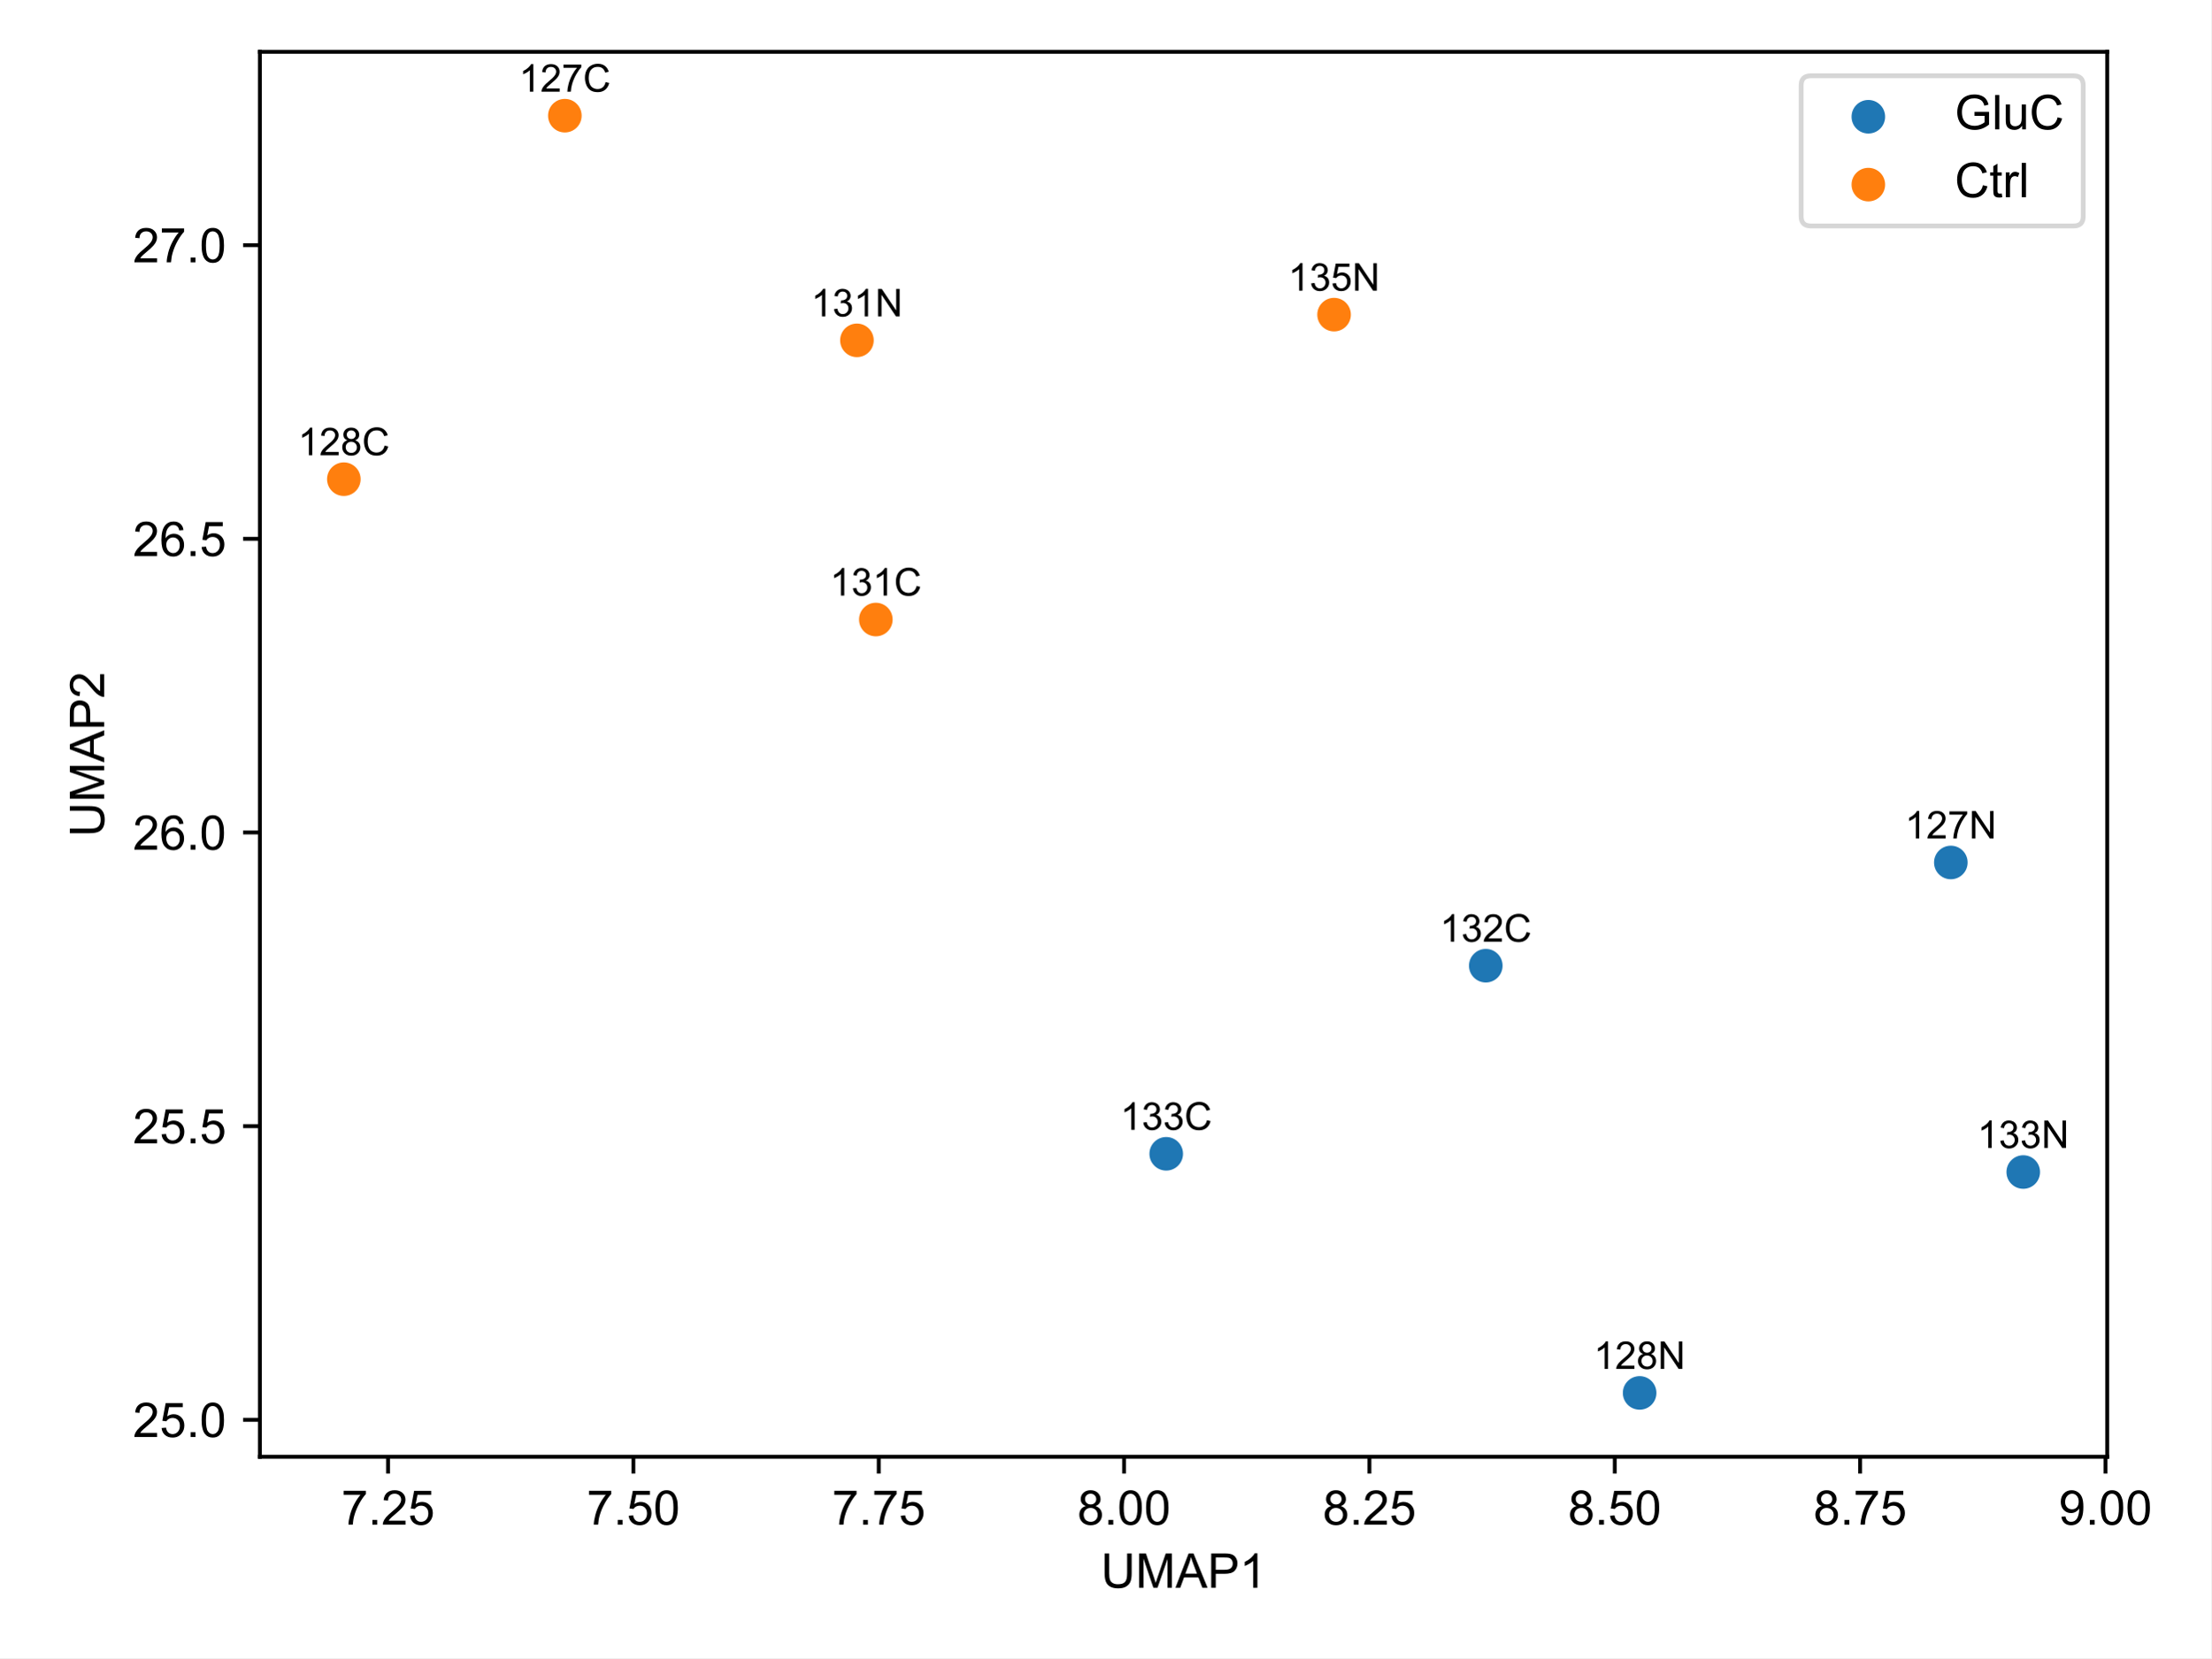
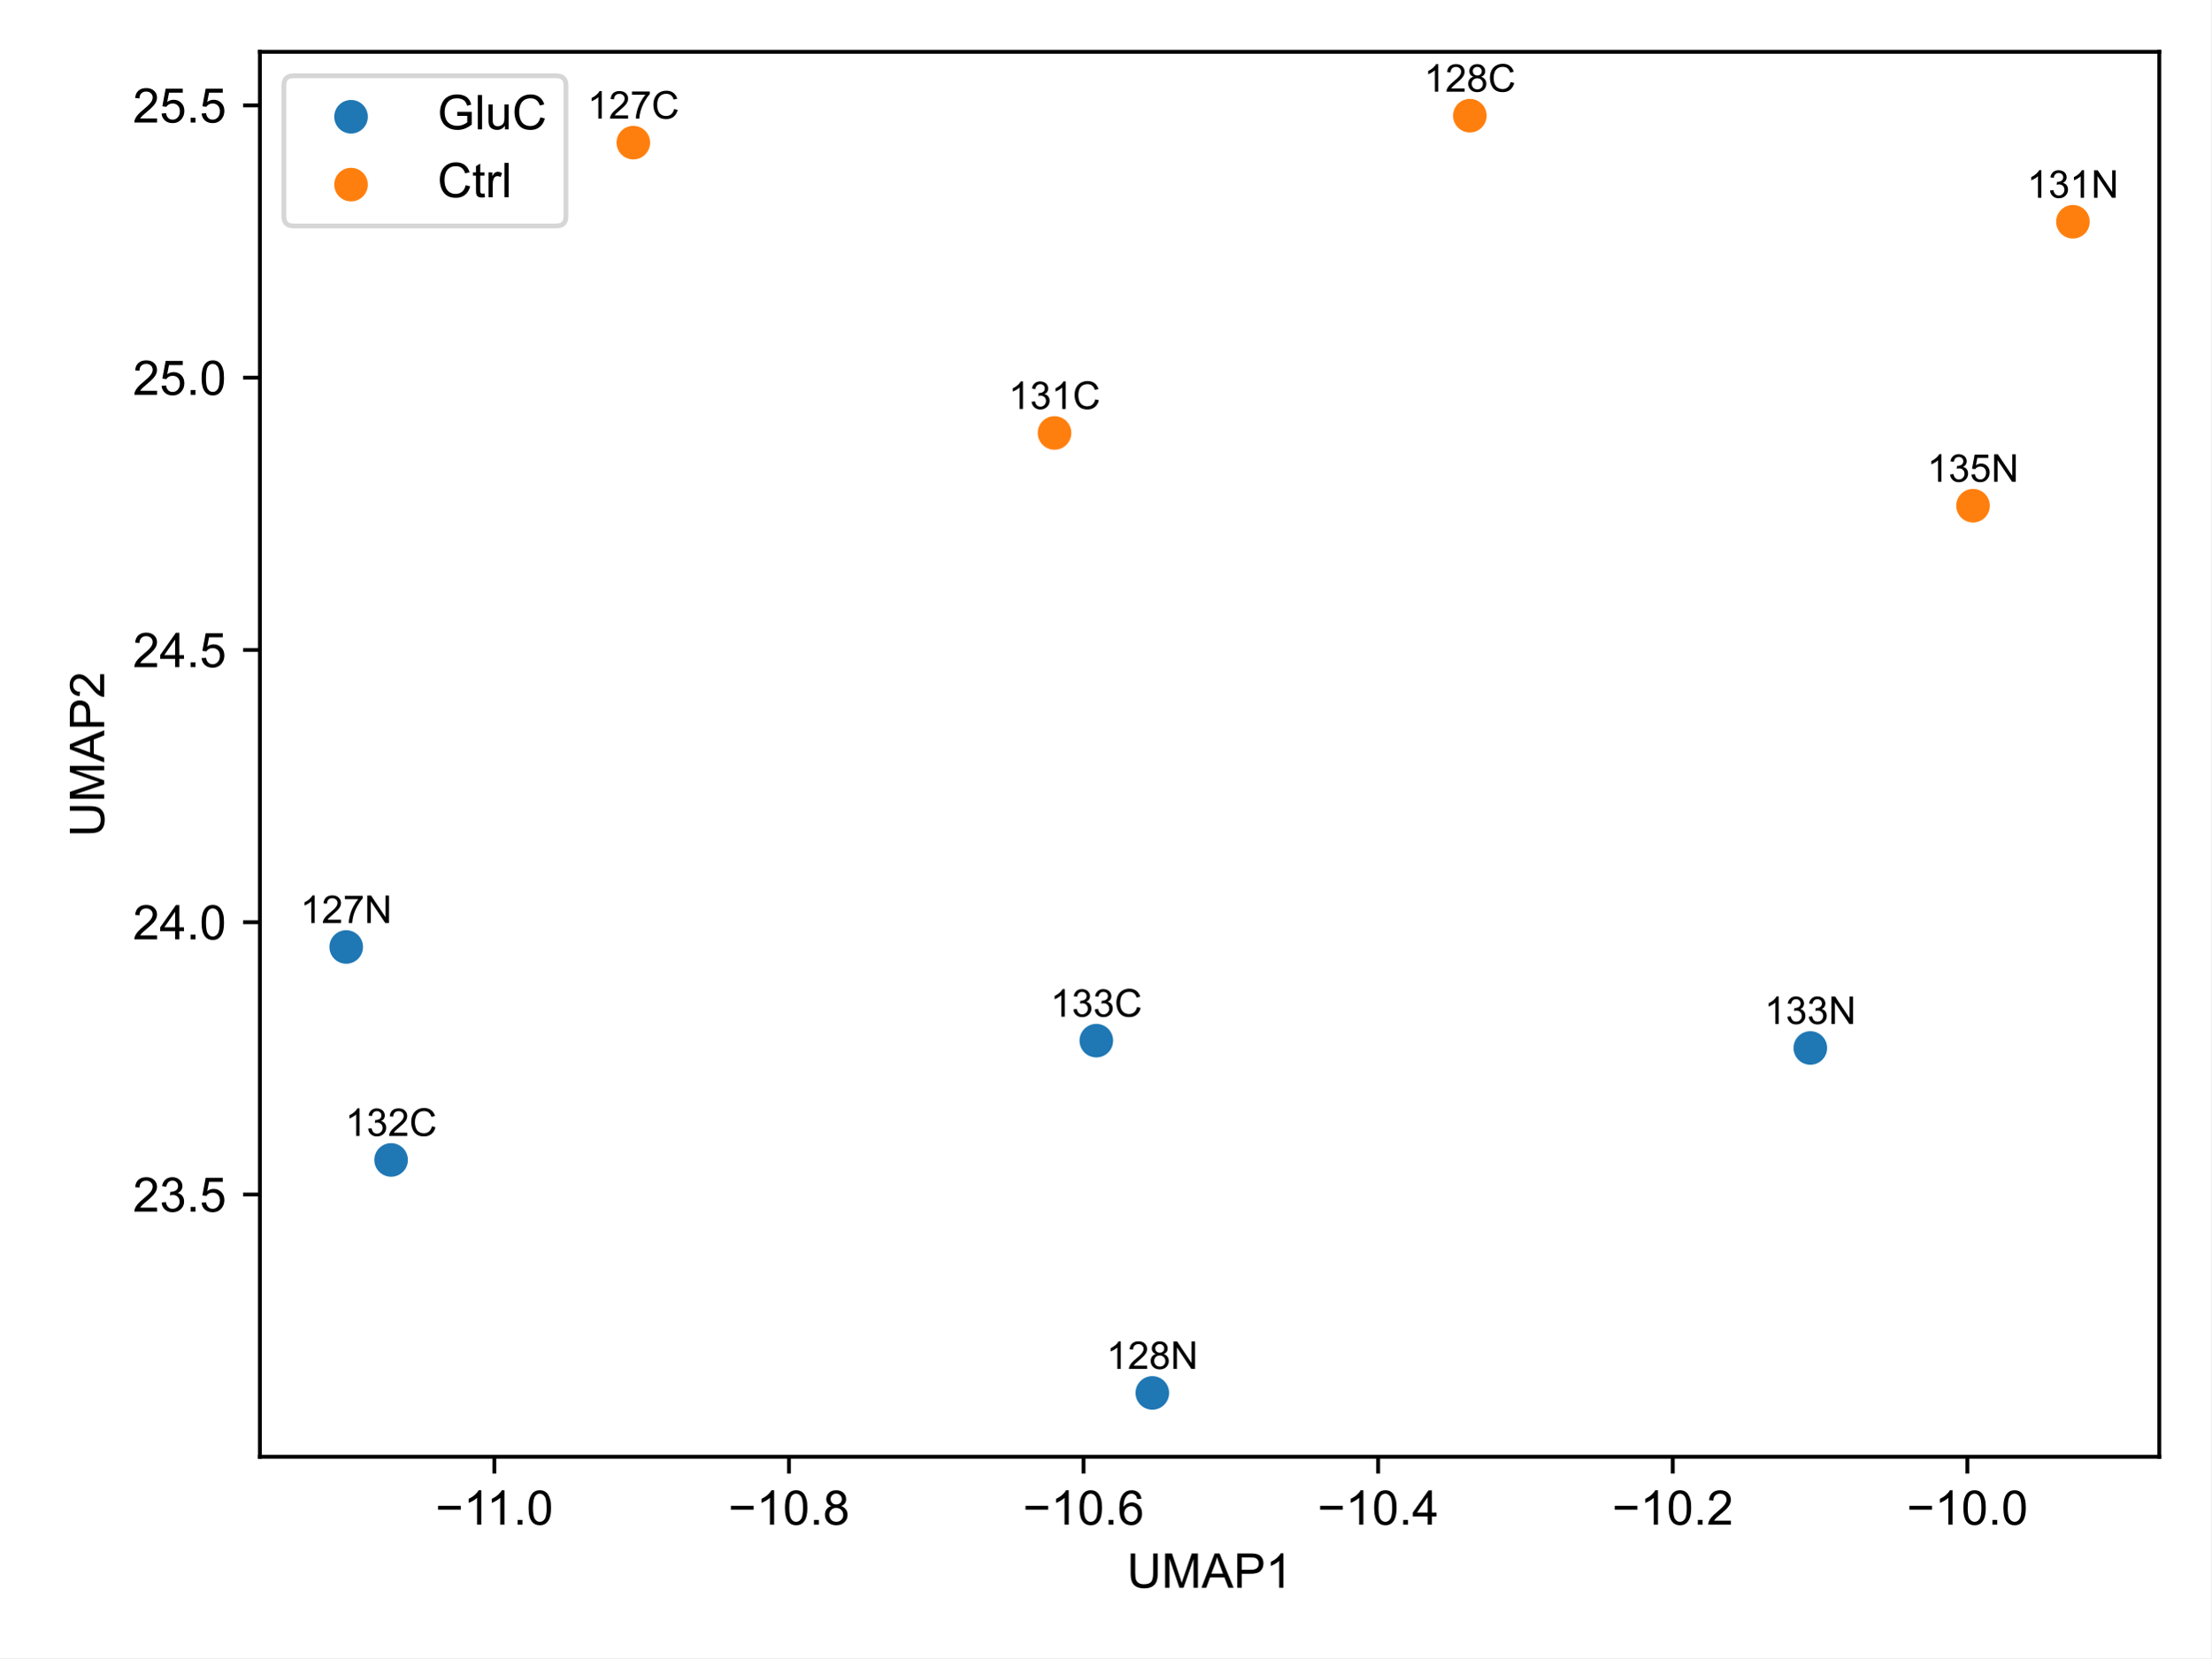
<svg xmlns="http://www.w3.org/2000/svg" xmlns:xlink="http://www.w3.org/1999/xlink" width="460.8pt" height="345.6pt" viewBox="0 0 460.8 345.6" version="1.1">
  <defs>
    <style type="text/css">*{stroke-linejoin: round; stroke-linecap: butt}</style>
  </defs>
  <g id="figure_1">
    <g id="patch_1">
      <path d="M 0 345.6  L 460.8 345.6  L 460.8 0  L 0 0  z " style="fill: #ffffff" />
    </g>
    <g id="axes_1">
      <g id="patch_2">
-         <path d="M 54.155 303.64  L 439.151 303.64  L 439.151 10.8  L 54.155 10.8  z " style="fill: #ffffff" />
+         <path d="M 54.155 303.64  L 450 303.64  L 450 10.8  L 54.155 10.8  z " style="fill: #ffffff" />
      </g>
      <g id="PathCollection_1">
        <defs>
-           <path id="m73517e81a5" d="M 0 3  C 0.796 3 1.559 2.684 2.121 2.121  C 2.684 1.559 3 0.796 3 0  C 3 -0.796 2.684 -1.559 2.121 -2.121  C 1.559 -2.684 0.796 -3 0 -3  C -0.796 -3 -1.559 -2.684 -2.121 -2.121  C -2.684 -1.559 -3 -0.796 -3 0  C -3 0.796 -2.684 1.559 -2.121 2.121  C -1.559 2.684 -0.796 3 0 3  z " style="stroke: #1f77b4" />
+           <path id="mf79dfb637d" d="M 0 3  C 0.796 3 1.559 2.684 2.121 2.121  C 2.684 1.559 3 0.796 3 0  C 3 -0.796 2.684 -1.559 2.121 -2.121  C 1.559 -2.684 0.796 -3 0 -3  C -0.796 -3 -1.559 -2.684 -2.121 -2.121  C -2.684 -1.559 -3 -0.796 -3 0  C -3 0.796 -2.684 1.559 -2.121 2.121  C -1.559 2.684 -0.796 3 0 3  z " style="stroke: #1f77b4" />
        </defs>
-         <g clip-path="url(#p8068c61e95)">
-           <use xlink:href="#m73517e81a5" x="406.561" y="179.767" style="fill: #1f77b4; stroke: #1f77b4" />
-           <use xlink:href="#m73517e81a5" x="341.706" y="290.329" style="fill: #1f77b4; stroke: #1f77b4" />
-           <use xlink:href="#m73517e81a5" x="309.644" y="201.282" style="fill: #1f77b4; stroke: #1f77b4" />
-           <use xlink:href="#m73517e81a5" x="421.651" y="244.288" style="fill: #1f77b4; stroke: #1f77b4" />
-           <use xlink:href="#m73517e81a5" x="243.043" y="240.488" style="fill: #1f77b4; stroke: #1f77b4" />
+         <g clip-path="url(#p9e3b967846)">
+           <use xlink:href="#mf79dfb637d" x="72.148" y="197.378" style="fill: #1f77b4; stroke: #1f77b4" />
+           <use xlink:href="#mf79dfb637d" x="240.147" y="290.329" style="fill: #1f77b4; stroke: #1f77b4" />
+           <use xlink:href="#mf79dfb637d" x="81.505" y="241.769" style="fill: #1f77b4; stroke: #1f77b4" />
+           <use xlink:href="#mf79dfb637d" x="377.279" y="218.431" style="fill: #1f77b4; stroke: #1f77b4" />
+           <use xlink:href="#mf79dfb637d" x="228.476" y="216.904" style="fill: #1f77b4; stroke: #1f77b4" />
        </g>
      </g>
      <g id="PathCollection_2">
        <defs>
-           <path id="m98ef164cb3" d="M 0 3  C 0.796 3 1.559 2.684 2.121 2.121  C 2.684 1.559 3 0.796 3 0  C 3 -0.796 2.684 -1.559 2.121 -2.121  C 1.559 -2.684 0.796 -3 0 -3  C -0.796 -3 -1.559 -2.684 -2.121 -2.121  C -2.684 -1.559 -3 -0.796 -3 0  C -3 0.796 -2.684 1.559 -2.121 2.121  C -1.559 2.684 -0.796 3 0 3  z " style="stroke: #ff7f0e" />
+           <path id="mf38968e029" d="M 0 3  C 0.796 3 1.559 2.684 2.121 2.121  C 2.684 1.559 3 0.796 3 0  C 3 -0.796 2.684 -1.559 2.121 -2.121  C 1.559 -2.684 0.796 -3 0 -3  C -0.796 -3 -1.559 -2.684 -2.121 -2.121  C -2.684 -1.559 -3 -0.796 -3 0  C -3 0.796 -2.684 1.559 -2.121 2.121  C -1.559 2.684 -0.796 3 0 3  z " style="stroke: #ff7f0e" />
        </defs>
-         <g clip-path="url(#p8068c61e95)">
-           <use xlink:href="#m98ef164cb3" x="117.713" y="24.111" style="fill: #ff7f0e; stroke: #ff7f0e" />
-           <use xlink:href="#m98ef164cb3" x="71.655" y="99.872" style="fill: #ff7f0e; stroke: #ff7f0e" />
-           <use xlink:href="#m98ef164cb3" x="178.585" y="70.937" style="fill: #ff7f0e; stroke: #ff7f0e" />
-           <use xlink:href="#m98ef164cb3" x="182.526" y="129.129" style="fill: #ff7f0e; stroke: #ff7f0e" />
-           <use xlink:href="#m98ef164cb3" x="278.024" y="65.578" style="fill: #ff7f0e; stroke: #ff7f0e" />
+         <g clip-path="url(#p9e3b967846)">
+           <use xlink:href="#mf38968e029" x="131.982" y="29.728" style="fill: #ff7f0e; stroke: #ff7f0e" />
+           <use xlink:href="#mf38968e029" x="306.324" y="24.111" style="fill: #ff7f0e; stroke: #ff7f0e" />
+           <use xlink:href="#mf38968e029" x="432.007" y="46.219" style="fill: #ff7f0e; stroke: #ff7f0e" />
+           <use xlink:href="#mf38968e029" x="219.764" y="90.24" style="fill: #ff7f0e; stroke: #ff7f0e" />
+           <use xlink:href="#mf38968e029" x="411.185" y="105.407" style="fill: #ff7f0e; stroke: #ff7f0e" />
        </g>
      </g>
      <g id="matplotlib.axis_1">
        <g id="xtick_1">
          <g id="line2d_1">
            <defs>
-               <path id="m525e393f34" d="M 0 0  L 0 3.5  " style="stroke: #000000; stroke-width: 0.8" />
+               <path id="m312ab9660f" d="M 0 0  L 0 3.5  " style="stroke: #000000; stroke-width: 0.8" />
            </defs>
            <g>
-               <use xlink:href="#m525e393f34" x="80.864" y="303.64" style="stroke: #000000; stroke-width: 0.8" />
+               <use xlink:href="#m312ab9660f" x="103.018" y="303.64" style="stroke: #000000; stroke-width: 0.8" />
            </g>
          </g>
          <g id="text_1">
-             <g transform="translate(71.13328 317.7978) scale(0.1 -0.1)">
-               <defs>
-                 <path id="ArialMT-37" d="M 303 3981  L 303 4522  L 3269 4522  L 3269 4084  Q 2831 3619 2401 2847  Q 1972 2075 1738 1259  Q 1569 684 1522 0  L 944 0  Q 953 541 1156 1306  Q 1359 2072 1739 2783  Q 2119 3494 2547 3981  L 303 3981  z " transform="scale(0.015625)" />
+             <g transform="translate(90.73605 317.7978) scale(0.1 -0.1)">
+               <defs>
+                 <path id="ArialMT-2212" d="M 3381 1997  L 356 1997  L 356 2522  L 3381 2522  L 3381 1997  z " transform="scale(0.015625)" />
+                 <path id="ArialMT-31" d="M 2384 0  L 1822 0  L 1822 3584  Q 1619 3391 1289 3197  Q 959 3003 697 2906  L 697 3450  Q 1169 3672 1522 3987  Q 1875 4303 2022 4600  L 2384 4600  L 2384 0  z " transform="scale(0.015625)" />
                <path id="ArialMT-2e" d="M 581 0  L 581 641  L 1222 641  L 1222 0  L 581 0  z " transform="scale(0.015625)" />
-                 <path id="ArialMT-32" d="M 3222 541  L 3222 0  L 194 0  Q 188 203 259 391  Q 375 700 629 1000  Q 884 1300 1366 1694  Q 2113 2306 2375 2664  Q 2638 3022 2638 3341  Q 2638 3675 2398 3904  Q 2159 4134 1775 4134  Q 1369 4134 1125 3890  Q 881 3647 878 3216  L 300 3275  Q 359 3922 746 4261  Q 1134 4600 1788 4600  Q 2447 4600 2831 4234  Q 3216 3869 3216 3328  Q 3216 3053 3103 2787  Q 2991 2522 2730 2228  Q 2469 1934 1863 1422  Q 1356 997 1212 845  Q 1069 694 975 541  L 3222 541  z " transform="scale(0.015625)" />
-                 <path id="ArialMT-35" d="M 266 1200  L 856 1250  Q 922 819 1161 601  Q 1400 384 1738 384  Q 2144 384 2425 690  Q 2706 997 2706 1503  Q 2706 1984 2436 2262  Q 2166 2541 1728 2541  Q 1456 2541 1237 2417  Q 1019 2294 894 2097  L 366 2166  L 809 4519  L 3088 4519  L 3088 3981  L 1259 3981  L 1013 2750  Q 1425 3038 1878 3038  Q 2478 3038 2890 2622  Q 3303 2206 3303 1553  Q 3303 931 2941 478  Q 2500 -78 1738 -78  Q 1113 -78 717 272  Q 322 622 266 1200  z " transform="scale(0.015625)" />
-               </defs>
-               <use xlink:href="#ArialMT-37" />
-               <use xlink:href="#ArialMT-2e" x="55.615" />
-               <use xlink:href="#ArialMT-32" x="83.398" />
-               <use xlink:href="#ArialMT-35" x="139.014" />
+                 <path id="ArialMT-30" d="M 266 2259  Q 266 3072 433 3567  Q 600 4063 929 4331  Q 1259 4600 1759 4600  Q 2128 4600 2406 4451  Q 2684 4303 2865 4023  Q 3047 3744 3150 3342  Q 3253 2941 3253 2259  Q 3253 1453 3087 958  Q 2922 463 2592 192  Q 2263 -78 1759 -78  Q 1097 -78 719 397  Q 266 969 266 2259  z M 844 2259  Q 844 1131 1108 757  Q 1372 384 1759 384  Q 2147 384 2411 759  Q 2675 1134 2675 2259  Q 2675 3391 2411 3762  Q 2147 4134 1753 4134  Q 1366 4134 1134 3806  Q 844 3388 844 2259  z " transform="scale(0.015625)" />
+               </defs>
+               <use xlink:href="#ArialMT-2212" />
+               <use xlink:href="#ArialMT-31" x="58.398" />
+               <use xlink:href="#ArialMT-31" x="106.639" />
+               <use xlink:href="#ArialMT-2e" x="162.254" />
+               <use xlink:href="#ArialMT-30" x="190.037" />
            </g>
          </g>
        </g>
        <g id="xtick_2">
          <g id="line2d_2">
            <g>
-               <use xlink:href="#m525e393f34" x="131.996" y="303.64" style="stroke: #000000; stroke-width: 0.8" />
+               <use xlink:href="#m312ab9660f" x="164.416" y="303.64" style="stroke: #000000; stroke-width: 0.8" />
            </g>
          </g>
          <g id="text_2">
-             <g transform="translate(122.2658 317.7978) scale(0.1 -0.1)">
-               <defs>
-                 <path id="ArialMT-30" d="M 266 2259  Q 266 3072 433 3567  Q 600 4063 929 4331  Q 1259 4600 1759 4600  Q 2128 4600 2406 4451  Q 2684 4303 2865 4023  Q 3047 3744 3150 3342  Q 3253 2941 3253 2259  Q 3253 1453 3087 958  Q 2922 463 2592 192  Q 2263 -78 1759 -78  Q 1097 -78 719 397  Q 266 969 266 2259  z M 844 2259  Q 844 1131 1108 757  Q 1372 384 1759 384  Q 2147 384 2411 759  Q 2675 1134 2675 2259  Q 2675 3391 2411 3762  Q 2147 4134 1753 4134  Q 1366 4134 1134 3806  Q 844 3388 844 2259  z " transform="scale(0.015625)" />
-               </defs>
-               <use xlink:href="#ArialMT-37" />
-               <use xlink:href="#ArialMT-2e" x="55.615" />
-               <use xlink:href="#ArialMT-35" x="83.398" />
-               <use xlink:href="#ArialMT-30" x="139.014" />
+             <g transform="translate(151.7654 317.7978) scale(0.1 -0.1)">
+               <defs>
+                 <path id="ArialMT-38" d="M 1131 2484  Q 781 2613 612 2850  Q 444 3088 444 3419  Q 444 3919 803 4259  Q 1163 4600 1759 4600  Q 2359 4600 2725 4251  Q 3091 3903 3091 3403  Q 3091 3084 2923 2848  Q 2756 2613 2416 2484  Q 2838 2347 3058 2040  Q 3278 1734 3278 1309  Q 3278 722 2862 322  Q 2447 -78 1769 -78  Q 1091 -78 675 323  Q 259 725 259 1325  Q 259 1772 486 2073  Q 713 2375 1131 2484  z M 1019 3438  Q 1019 3113 1228 2906  Q 1438 2700 1772 2700  Q 2097 2700 2305 2904  Q 2513 3109 2513 3406  Q 2513 3716 2298 3927  Q 2084 4138 1766 4138  Q 1444 4138 1231 3931  Q 1019 3725 1019 3438  z M 838 1322  Q 838 1081 952 856  Q 1066 631 1291 507  Q 1516 384 1775 384  Q 2178 384 2440 643  Q 2703 903 2703 1303  Q 2703 1709 2433 1975  Q 2163 2241 1756 2241  Q 1359 2241 1098 1978  Q 838 1716 838 1322  z " transform="scale(0.015625)" />
+               </defs>
+               <use xlink:href="#ArialMT-2212" />
+               <use xlink:href="#ArialMT-31" x="58.398" />
+               <use xlink:href="#ArialMT-30" x="114.014" />
+               <use xlink:href="#ArialMT-2e" x="169.629" />
+               <use xlink:href="#ArialMT-38" x="197.412" />
            </g>
          </g>
        </g>
        <g id="xtick_3">
          <g id="line2d_3">
            <g>
-               <use xlink:href="#m525e393f34" x="183.129" y="303.64" style="stroke: #000000; stroke-width: 0.8" />
+               <use xlink:href="#m312ab9660f" x="225.814" y="303.64" style="stroke: #000000; stroke-width: 0.8" />
            </g>
          </g>
          <g id="text_3">
-             <g transform="translate(173.3983 317.7978) scale(0.1 -0.1)">
-               <use xlink:href="#ArialMT-37" />
-               <use xlink:href="#ArialMT-2e" x="55.615" />
-               <use xlink:href="#ArialMT-37" x="83.398" />
-               <use xlink:href="#ArialMT-35" x="139.014" />
+             <g transform="translate(213.1634 317.7978) scale(0.1 -0.1)">
+               <defs>
+                 <path id="ArialMT-36" d="M 3184 3459  L 2625 3416  Q 2550 3747 2413 3897  Q 2184 4138 1850 4138  Q 1581 4138 1378 3988  Q 1113 3794 959 3422  Q 806 3050 800 2363  Q 1003 2672 1297 2822  Q 1591 2972 1913 2972  Q 2475 2972 2870 2558  Q 3266 2144 3266 1488  Q 3266 1056 3080 686  Q 2894 316 2569 119  Q 2244 -78 1831 -78  Q 1128 -78 684 439  Q 241 956 241 2144  Q 241 3472 731 4075  Q 1159 4600 1884 4600  Q 2425 4600 2770 4297  Q 3116 3994 3184 3459  z M 888 1484  Q 888 1194 1011 928  Q 1134 663 1356 523  Q 1578 384 1822 384  Q 2178 384 2434 671  Q 2691 959 2691 1453  Q 2691 1928 2437 2201  Q 2184 2475 1800 2475  Q 1419 2475 1153 2201  Q 888 1928 888 1484  z " transform="scale(0.015625)" />
+               </defs>
+               <use xlink:href="#ArialMT-2212" />
+               <use xlink:href="#ArialMT-31" x="58.398" />
+               <use xlink:href="#ArialMT-30" x="114.014" />
+               <use xlink:href="#ArialMT-2e" x="169.629" />
+               <use xlink:href="#ArialMT-36" x="197.412" />
            </g>
          </g>
        </g>
        <g id="xtick_4">
          <g id="line2d_4">
            <g>
-               <use xlink:href="#m525e393f34" x="234.261" y="303.64" style="stroke: #000000; stroke-width: 0.8" />
+               <use xlink:href="#m312ab9660f" x="287.212" y="303.64" style="stroke: #000000; stroke-width: 0.8" />
            </g>
          </g>
          <g id="text_4">
-             <g transform="translate(224.5309 317.7978) scale(0.1 -0.1)">
-               <defs>
-                 <path id="ArialMT-38" d="M 1131 2484  Q 781 2613 612 2850  Q 444 3088 444 3419  Q 444 3919 803 4259  Q 1163 4600 1759 4600  Q 2359 4600 2725 4251  Q 3091 3903 3091 3403  Q 3091 3084 2923 2848  Q 2756 2613 2416 2484  Q 2838 2347 3058 2040  Q 3278 1734 3278 1309  Q 3278 722 2862 322  Q 2447 -78 1769 -78  Q 1091 -78 675 323  Q 259 725 259 1325  Q 259 1772 486 2073  Q 713 2375 1131 2484  z M 1019 3438  Q 1019 3113 1228 2906  Q 1438 2700 1772 2700  Q 2097 2700 2305 2904  Q 2513 3109 2513 3406  Q 2513 3716 2298 3927  Q 2084 4138 1766 4138  Q 1444 4138 1231 3931  Q 1019 3725 1019 3438  z M 838 1322  Q 838 1081 952 856  Q 1066 631 1291 507  Q 1516 384 1775 384  Q 2178 384 2440 643  Q 2703 903 2703 1303  Q 2703 1709 2433 1975  Q 2163 2241 1756 2241  Q 1359 2241 1098 1978  Q 838 1716 838 1322  z " transform="scale(0.015625)" />
-               </defs>
-               <use xlink:href="#ArialMT-38" />
-               <use xlink:href="#ArialMT-2e" x="55.615" />
-               <use xlink:href="#ArialMT-30" x="83.398" />
-               <use xlink:href="#ArialMT-30" x="139.014" />
+             <g transform="translate(274.5615 317.7978) scale(0.1 -0.1)">
+               <defs>
+                 <path id="ArialMT-34" d="M 2069 0  L 2069 1097  L 81 1097  L 81 1613  L 2172 4581  L 2631 4581  L 2631 1613  L 3250 1613  L 3250 1097  L 2631 1097  L 2631 0  L 2069 0  z M 2069 1613  L 2069 3678  L 634 1613  L 2069 1613  z " transform="scale(0.015625)" />
+               </defs>
+               <use xlink:href="#ArialMT-2212" />
+               <use xlink:href="#ArialMT-31" x="58.398" />
+               <use xlink:href="#ArialMT-30" x="114.014" />
+               <use xlink:href="#ArialMT-2e" x="169.629" />
+               <use xlink:href="#ArialMT-34" x="197.412" />
            </g>
          </g>
        </g>
        <g id="xtick_5">
          <g id="line2d_5">
            <g>
-               <use xlink:href="#m525e393f34" x="285.394" y="303.64" style="stroke: #000000; stroke-width: 0.8" />
+               <use xlink:href="#m312ab9660f" x="348.61" y="303.64" style="stroke: #000000; stroke-width: 0.8" />
            </g>
          </g>
          <g id="text_5">
-             <g transform="translate(275.6634 317.7978) scale(0.1 -0.1)">
-               <use xlink:href="#ArialMT-38" />
-               <use xlink:href="#ArialMT-2e" x="55.615" />
-               <use xlink:href="#ArialMT-32" x="83.398" />
-               <use xlink:href="#ArialMT-35" x="139.014" />
+             <g transform="translate(335.9596 317.7978) scale(0.1 -0.1)">
+               <defs>
+                 <path id="ArialMT-32" d="M 3222 541  L 3222 0  L 194 0  Q 188 203 259 391  Q 375 700 629 1000  Q 884 1300 1366 1694  Q 2113 2306 2375 2664  Q 2638 3022 2638 3341  Q 2638 3675 2398 3904  Q 2159 4134 1775 4134  Q 1369 4134 1125 3890  Q 881 3647 878 3216  L 300 3275  Q 359 3922 746 4261  Q 1134 4600 1788 4600  Q 2447 4600 2831 4234  Q 3216 3869 3216 3328  Q 3216 3053 3103 2787  Q 2991 2522 2730 2228  Q 2469 1934 1863 1422  Q 1356 997 1212 845  Q 1069 694 975 541  L 3222 541  z " transform="scale(0.015625)" />
+               </defs>
+               <use xlink:href="#ArialMT-2212" />
+               <use xlink:href="#ArialMT-31" x="58.398" />
+               <use xlink:href="#ArialMT-30" x="114.014" />
+               <use xlink:href="#ArialMT-2e" x="169.629" />
+               <use xlink:href="#ArialMT-32" x="197.412" />
            </g>
          </g>
        </g>
        <g id="xtick_6">
          <g id="line2d_6">
            <g>
-               <use xlink:href="#m525e393f34" x="336.526" y="303.64" style="stroke: #000000; stroke-width: 0.8" />
+               <use xlink:href="#m312ab9660f" x="410.008" y="303.64" style="stroke: #000000; stroke-width: 0.8" />
            </g>
          </g>
          <g id="text_6">
-             <g transform="translate(326.7959 317.7978) scale(0.1 -0.1)">
-               <use xlink:href="#ArialMT-38" />
-               <use xlink:href="#ArialMT-2e" x="55.615" />
-               <use xlink:href="#ArialMT-35" x="83.398" />
-               <use xlink:href="#ArialMT-30" x="139.014" />
-             </g>
-           </g>
-         </g>
-         <g id="xtick_7">
-           <g id="line2d_7">
-             <g>
-               <use xlink:href="#m525e393f34" x="387.659" y="303.64" style="stroke: #000000; stroke-width: 0.8" />
-             </g>
-           </g>
-           <g id="text_7">
-             <g transform="translate(377.9285 317.7978) scale(0.1 -0.1)">
-               <use xlink:href="#ArialMT-38" />
-               <use xlink:href="#ArialMT-2e" x="55.615" />
-               <use xlink:href="#ArialMT-37" x="83.398" />
-               <use xlink:href="#ArialMT-35" x="139.014" />
-             </g>
-           </g>
-         </g>
-         <g id="xtick_8">
-           <g id="line2d_8">
-             <g>
-               <use xlink:href="#m525e393f34" x="438.791" y="303.64" style="stroke: #000000; stroke-width: 0.8" />
-             </g>
-           </g>
-           <g id="text_8">
-             <g transform="translate(429.061 317.7978) scale(0.1 -0.1)">
-               <defs>
-                 <path id="ArialMT-39" d="M 350 1059  L 891 1109  Q 959 728 1153 556  Q 1347 384 1650 384  Q 1909 384 2104 503  Q 2300 622 2425 820  Q 2550 1019 2634 1356  Q 2719 1694 2719 2044  Q 2719 2081 2716 2156  Q 2547 1888 2255 1720  Q 1963 1553 1622 1553  Q 1053 1553 659 1965  Q 266 2378 266 3053  Q 266 3750 677 4175  Q 1088 4600 1706 4600  Q 2153 4600 2523 4359  Q 2894 4119 3086 3673  Q 3278 3228 3278 2384  Q 3278 1506 3087 986  Q 2897 466 2520 194  Q 2144 -78 1638 -78  Q 1100 -78 759 220  Q 419 519 350 1059  z M 2653 3081  Q 2653 3566 2395 3850  Q 2138 4134 1775 4134  Q 1400 4134 1122 3828  Q 844 3522 844 3034  Q 844 2597 1108 2323  Q 1372 2050 1759 2050  Q 2150 2050 2401 2323  Q 2653 2597 2653 3081  z " transform="scale(0.015625)" />
-               </defs>
-               <use xlink:href="#ArialMT-39" />
-               <use xlink:href="#ArialMT-2e" x="55.615" />
-               <use xlink:href="#ArialMT-30" x="83.398" />
-               <use xlink:href="#ArialMT-30" x="139.014" />
-             </g>
-           </g>
-         </g>
-         <g id="text_9">
-           <g transform="translate(229.4263 330.9431) scale(0.1 -0.1)">
+             <g transform="translate(397.3576 317.7978) scale(0.1 -0.1)">
+               <use xlink:href="#ArialMT-2212" />
+               <use xlink:href="#ArialMT-31" x="58.398" />
+               <use xlink:href="#ArialMT-30" x="114.014" />
+               <use xlink:href="#ArialMT-2e" x="169.629" />
+               <use xlink:href="#ArialMT-30" x="197.412" />
+             </g>
+           </g>
+         </g>
+         <g id="text_7">
+           <g transform="translate(234.8509 330.9431) scale(0.1 -0.1)">
            <defs>
              <path id="ArialMT-55" d="M 3500 4581  L 4106 4581  L 4106 1934  Q 4106 1244 3950 837  Q 3794 431 3386 176  Q 2978 -78 2316 -78  Q 1672 -78 1262 144  Q 853 366 678 786  Q 503 1206 503 1934  L 503 4581  L 1109 4581  L 1109 1938  Q 1109 1341 1220 1058  Q 1331 775 1601 622  Q 1872 469 2263 469  Q 2931 469 3215 772  Q 3500 1075 3500 1938  L 3500 4581  z " transform="scale(0.015625)" />
              <path id="ArialMT-4d" d="M 475 0  L 475 4581  L 1388 4581  L 2472 1338  Q 2622 884 2691 659  Q 2769 909 2934 1394  L 4031 4581  L 4847 4581  L 4847 0  L 4263 0  L 4263 3834  L 2931 0  L 2384 0  L 1059 3900  L 1059 0  L 475 0  z " transform="scale(0.015625)" />
              <path id="ArialMT-41" d="M -9 0  L 1750 4581  L 2403 4581  L 4278 0  L 3588 0  L 3053 1388  L 1138 1388  L 634 0  L -9 0  z M 1313 1881  L 2866 1881  L 2388 3150  Q 2169 3728 2063 4100  Q 1975 3659 1816 3225  L 1313 1881  z " transform="scale(0.015625)" />
              <path id="ArialMT-50" d="M 494 0  L 494 4581  L 2222 4581  Q 2678 4581 2919 4538  Q 3256 4481 3484 4323  Q 3713 4166 3852 3881  Q 3991 3597 3991 3256  Q 3991 2672 3619 2267  Q 3247 1863 2275 1863  L 1100 1863  L 1100 0  L 494 0  z M 1100 2403  L 2284 2403  Q 2872 2403 3119 2622  Q 3366 2841 3366 3238  Q 3366 3525 3220 3729  Q 3075 3934 2838 4000  Q 2684 4041 2272 4041  L 1100 4041  L 1100 2403  z " transform="scale(0.015625)" />
-               <path id="ArialMT-31" d="M 2384 0  L 1822 0  L 1822 3584  Q 1619 3391 1289 3197  Q 959 3003 697 2906  L 697 3450  Q 1169 3672 1522 3987  Q 1875 4303 2022 4600  L 2384 4600  L 2384 0  z " transform="scale(0.015625)" />
            </defs>
            <use xlink:href="#ArialMT-55" />
            <use xlink:href="#ArialMT-4d" x="72.217" />
            <use xlink:href="#ArialMT-41" x="155.518" />
            <use xlink:href="#ArialMT-50" x="222.217" />
            <use xlink:href="#ArialMT-31" x="288.916" />
          </g>
        </g>
      </g>
      <g id="matplotlib.axis_2">
        <g id="ytick_1">
+           <g id="line2d_7">
+             <defs>
+               <path id="md1ad349f14" d="M 0 0  L -3.5 0  " style="stroke: #000000; stroke-width: 0.8" />
+             </defs>
+             <g>
+               <use xlink:href="#md1ad349f14" x="54.155" y="248.976" style="stroke: #000000; stroke-width: 0.8" />
+             </g>
+           </g>
+           <g id="text_8">
+             <g transform="translate(27.69406 252.5553) scale(0.1 -0.1)">
+               <defs>
+                 <path id="ArialMT-33" d="M 269 1209  L 831 1284  Q 928 806 1161 595  Q 1394 384 1728 384  Q 2125 384 2398 659  Q 2672 934 2672 1341  Q 2672 1728 2419 1979  Q 2166 2231 1775 2231  Q 1616 2231 1378 2169  L 1441 2663  Q 1497 2656 1531 2656  Q 1891 2656 2178 2843  Q 2466 3031 2466 3422  Q 2466 3731 2256 3934  Q 2047 4138 1716 4138  Q 1388 4138 1169 3931  Q 950 3725 888 3313  L 325 3413  Q 428 3978 793 4289  Q 1159 4600 1703 4600  Q 2078 4600 2393 4439  Q 2709 4278 2876 4000  Q 3044 3722 3044 3409  Q 3044 3113 2884 2869  Q 2725 2625 2413 2481  Q 2819 2388 3044 2092  Q 3269 1797 3269 1353  Q 3269 753 2831 336  Q 2394 -81 1725 -81  Q 1122 -81 723 278  Q 325 638 269 1209  z " transform="scale(0.015625)" />
+                 <path id="ArialMT-35" d="M 266 1200  L 856 1250  Q 922 819 1161 601  Q 1400 384 1738 384  Q 2144 384 2425 690  Q 2706 997 2706 1503  Q 2706 1984 2436 2262  Q 2166 2541 1728 2541  Q 1456 2541 1237 2417  Q 1019 2294 894 2097  L 366 2166  L 809 4519  L 3088 4519  L 3088 3981  L 1259 3981  L 1013 2750  Q 1425 3038 1878 3038  Q 2478 3038 2890 2622  Q 3303 2206 3303 1553  Q 3303 931 2941 478  Q 2500 -78 1738 -78  Q 1113 -78 717 272  Q 322 622 266 1200  z " transform="scale(0.015625)" />
+               </defs>
+               <use xlink:href="#ArialMT-32" />
+               <use xlink:href="#ArialMT-33" x="55.615" />
+               <use xlink:href="#ArialMT-2e" x="111.23" />
+               <use xlink:href="#ArialMT-35" x="139.014" />
+             </g>
+           </g>
+         </g>
+         <g id="ytick_2">
+           <g id="line2d_8">
+             <g>
+               <use xlink:href="#md1ad349f14" x="54.155" y="192.222" style="stroke: #000000; stroke-width: 0.8" />
+             </g>
+           </g>
+           <g id="text_9">
+             <g transform="translate(27.69406 195.8009) scale(0.1 -0.1)">
+               <use xlink:href="#ArialMT-32" />
+               <use xlink:href="#ArialMT-34" x="55.615" />
+               <use xlink:href="#ArialMT-2e" x="111.23" />
+               <use xlink:href="#ArialMT-30" x="139.014" />
+             </g>
+           </g>
+         </g>
+         <g id="ytick_3">
          <g id="line2d_9">
-             <defs>
-               <path id="m2ea806b8ae" d="M 0 0  L -3.5 0  " style="stroke: #000000; stroke-width: 0.8" />
-             </defs>
-             <g>
-               <use xlink:href="#m2ea806b8ae" x="54.155" y="295.939" style="stroke: #000000; stroke-width: 0.8" />
+             <g>
+               <use xlink:href="#md1ad349f14" x="54.155" y="135.468" style="stroke: #000000; stroke-width: 0.8" />
            </g>
          </g>
          <g id="text_10">
-             <g transform="translate(27.69406 299.5176) scale(0.1 -0.1)">
+             <g transform="translate(27.69406 139.0465) scale(0.1 -0.1)">
+               <use xlink:href="#ArialMT-32" />
+               <use xlink:href="#ArialMT-34" x="55.615" />
+               <use xlink:href="#ArialMT-2e" x="111.23" />
+               <use xlink:href="#ArialMT-35" x="139.014" />
+             </g>
+           </g>
+         </g>
+         <g id="ytick_4">
+           <g id="line2d_10">
+             <g>
+               <use xlink:href="#md1ad349f14" x="54.155" y="78.713" style="stroke: #000000; stroke-width: 0.8" />
+             </g>
+           </g>
+           <g id="text_11">
+             <g transform="translate(27.69406 82.29217) scale(0.1 -0.1)">
              <use xlink:href="#ArialMT-32" />
              <use xlink:href="#ArialMT-35" x="55.615" />
              <use xlink:href="#ArialMT-2e" x="111.23" />
              <use xlink:href="#ArialMT-30" x="139.014" />
            </g>
          </g>
        </g>
-         <g id="ytick_2">
-           <g id="line2d_10">
-             <g>
-               <use xlink:href="#m2ea806b8ae" x="54.155" y="234.728" style="stroke: #000000; stroke-width: 0.8" />
-             </g>
-           </g>
-           <g id="text_11">
-             <g transform="translate(27.69406 238.3068) scale(0.1 -0.1)">
+         <g id="ytick_5">
+           <g id="line2d_11">
+             <g>
+               <use xlink:href="#md1ad349f14" x="54.155" y="21.959" style="stroke: #000000; stroke-width: 0.8" />
+             </g>
+           </g>
+           <g id="text_12">
+             <g transform="translate(27.69406 25.5378) scale(0.1 -0.1)">
              <use xlink:href="#ArialMT-32" />
              <use xlink:href="#ArialMT-35" x="55.615" />
              <use xlink:href="#ArialMT-2e" x="111.23" />
              <use xlink:href="#ArialMT-35" x="139.014" />
            </g>
          </g>
        </g>
-         <g id="ytick_3">
-           <g id="line2d_11">
-             <g>
-               <use xlink:href="#m2ea806b8ae" x="54.155" y="173.517" style="stroke: #000000; stroke-width: 0.8" />
-             </g>
-           </g>
-           <g id="text_12">
-             <g transform="translate(27.69406 177.096) scale(0.1 -0.1)">
-               <defs>
-                 <path id="ArialMT-36" d="M 3184 3459  L 2625 3416  Q 2550 3747 2413 3897  Q 2184 4138 1850 4138  Q 1581 4138 1378 3988  Q 1113 3794 959 3422  Q 806 3050 800 2363  Q 1003 2672 1297 2822  Q 1591 2972 1913 2972  Q 2475 2972 2870 2558  Q 3266 2144 3266 1488  Q 3266 1056 3080 686  Q 2894 316 2569 119  Q 2244 -78 1831 -78  Q 1128 -78 684 439  Q 241 956 241 2144  Q 241 3472 731 4075  Q 1159 4600 1884 4600  Q 2425 4600 2770 4297  Q 3116 3994 3184 3459  z M 888 1484  Q 888 1194 1011 928  Q 1134 663 1356 523  Q 1578 384 1822 384  Q 2178 384 2434 671  Q 2691 959 2691 1453  Q 2691 1928 2437 2201  Q 2184 2475 1800 2475  Q 1419 2475 1153 2201  Q 888 1928 888 1484  z " transform="scale(0.015625)" />
-               </defs>
-               <use xlink:href="#ArialMT-32" />
-               <use xlink:href="#ArialMT-36" x="55.615" />
-               <use xlink:href="#ArialMT-2e" x="111.23" />
-               <use xlink:href="#ArialMT-30" x="139.014" />
-             </g>
-           </g>
-         </g>
-         <g id="ytick_4">
-           <g id="line2d_12">
-             <g>
-               <use xlink:href="#m2ea806b8ae" x="54.155" y="112.306" style="stroke: #000000; stroke-width: 0.8" />
-             </g>
-           </g>
-           <g id="text_13">
-             <g transform="translate(27.69406 115.8852) scale(0.1 -0.1)">
-               <use xlink:href="#ArialMT-32" />
-               <use xlink:href="#ArialMT-36" x="55.615" />
-               <use xlink:href="#ArialMT-2e" x="111.23" />
-               <use xlink:href="#ArialMT-35" x="139.014" />
-             </g>
-           </g>
-         </g>
-         <g id="ytick_5">
-           <g id="line2d_13">
-             <g>
-               <use xlink:href="#m2ea806b8ae" x="54.155" y="51.095" style="stroke: #000000; stroke-width: 0.8" />
-             </g>
-           </g>
-           <g id="text_14">
-             <g transform="translate(27.69406 54.67433) scale(0.1 -0.1)">
-               <use xlink:href="#ArialMT-32" />
-               <use xlink:href="#ArialMT-37" x="55.615" />
-               <use xlink:href="#ArialMT-2e" x="111.23" />
-               <use xlink:href="#ArialMT-30" x="139.014" />
-             </g>
-           </g>
-         </g>
-         <g id="text_15">
+         <g id="text_13">
          <g transform="translate(21.70656 174.4466) rotate(-90) scale(0.1 -0.1)">
            <use xlink:href="#ArialMT-55" />
            <use xlink:href="#ArialMT-4d" x="72.217" />
            <use xlink:href="#ArialMT-41" x="155.518" />
            <use xlink:href="#ArialMT-50" x="222.217" />
            <use xlink:href="#ArialMT-32" x="288.916" />
          </g>
        </g>
      </g>
      <g id="patch_3">
        <path d="M 54.155 303.64  L 54.155 10.8  " style="fill: none; stroke: #000000; stroke-width: 0.8; stroke-linejoin: miter; stroke-linecap: square" />
      </g>
      <g id="patch_4">
-         <path d="M 439.151 303.64  L 439.151 10.8  " style="fill: none; stroke: #000000; stroke-width: 0.8; stroke-linejoin: miter; stroke-linecap: square" />
+         <path d="M 450 303.64  L 450 10.8  " style="fill: none; stroke: #000000; stroke-width: 0.8; stroke-linejoin: miter; stroke-linecap: square" />
      </g>
      <g id="patch_5">
-         <path d="M 54.155 303.64  L 439.151 303.64  " style="fill: none; stroke: #000000; stroke-width: 0.8; stroke-linejoin: miter; stroke-linecap: square" />
+         <path d="M 54.155 303.64  L 450 303.64  " style="fill: none; stroke: #000000; stroke-width: 0.8; stroke-linejoin: miter; stroke-linecap: square" />
      </g>
      <g id="patch_6">
-         <path d="M 54.155 10.8  L 439.151 10.8  " style="fill: none; stroke: #000000; stroke-width: 0.8; stroke-linejoin: miter; stroke-linecap: square" />
-       </g>
-       <g id="text_16">
-         <g transform="translate(396.9989 174.7667) scale(0.08 -0.08)">
+         <path d="M 54.155 10.8  L 450 10.8  " style="fill: none; stroke: #000000; stroke-width: 0.8; stroke-linejoin: miter; stroke-linecap: square" />
+       </g>
+       <g id="text_14">
+         <g transform="translate(62.58608 192.3777) scale(0.08 -0.08)">
          <defs>
+             <path id="ArialMT-37" d="M 303 3981  L 303 4522  L 3269 4522  L 3269 4084  Q 2831 3619 2401 2847  Q 1972 2075 1738 1259  Q 1569 684 1522 0  L 944 0  Q 953 541 1156 1306  Q 1359 2072 1739 2783  Q 2119 3494 2547 3981  L 303 3981  z " transform="scale(0.015625)" />
            <path id="ArialMT-4e" d="M 488 0  L 488 4581  L 1109 4581  L 3516 984  L 3516 4581  L 4097 4581  L 4097 0  L 3475 0  L 1069 3600  L 1069 0  L 488 0  z " transform="scale(0.015625)" />
          </defs>
          <use xlink:href="#ArialMT-31" />
          <use xlink:href="#ArialMT-32" x="55.615" />
          <use xlink:href="#ArialMT-37" x="111.23" />
          <use xlink:href="#ArialMT-4e" x="166.846" />
        </g>
      </g>
-       <g id="text_17">
-         <g transform="translate(332.1436 285.3291) scale(0.08 -0.08)">
+       <g id="text_15">
+         <g transform="translate(230.5856 285.3291) scale(0.08 -0.08)">
          <use xlink:href="#ArialMT-31" />
          <use xlink:href="#ArialMT-32" x="55.615" />
          <use xlink:href="#ArialMT-38" x="111.23" />
          <use xlink:href="#ArialMT-4e" x="166.846" />
        </g>
      </g>
-       <g id="text_18">
-         <g transform="translate(300.0818 196.2817) scale(0.08 -0.08)">
+       <g id="text_16">
+         <g transform="translate(71.94268 236.7691) scale(0.08 -0.08)">
          <defs>
-             <path id="ArialMT-33" d="M 269 1209  L 831 1284  Q 928 806 1161 595  Q 1394 384 1728 384  Q 2125 384 2398 659  Q 2672 934 2672 1341  Q 2672 1728 2419 1979  Q 2166 2231 1775 2231  Q 1616 2231 1378 2169  L 1441 2663  Q 1497 2656 1531 2656  Q 1891 2656 2178 2843  Q 2466 3031 2466 3422  Q 2466 3731 2256 3934  Q 2047 4138 1716 4138  Q 1388 4138 1169 3931  Q 950 3725 888 3313  L 325 3413  Q 428 3978 793 4289  Q 1159 4600 1703 4600  Q 2078 4600 2393 4439  Q 2709 4278 2876 4000  Q 3044 3722 3044 3409  Q 3044 3113 2884 2869  Q 2725 2625 2413 2481  Q 2819 2388 3044 2092  Q 3269 1797 3269 1353  Q 3269 753 2831 336  Q 2394 -81 1725 -81  Q 1122 -81 723 278  Q 325 638 269 1209  z " transform="scale(0.015625)" />
            <path id="ArialMT-43" d="M 3763 1606  L 4369 1453  Q 4178 706 3683 314  Q 3188 -78 2472 -78  Q 1731 -78 1267 223  Q 803 525 561 1097  Q 319 1669 319 2325  Q 319 3041 592 3573  Q 866 4106 1370 4382  Q 1875 4659 2481 4659  Q 3169 4659 3637 4309  Q 4106 3959 4291 3325  L 3694 3184  Q 3534 3684 3231 3912  Q 2928 4141 2469 4141  Q 1941 4141 1586 3887  Q 1231 3634 1087 3207  Q 944 2781 944 2328  Q 944 1744 1114 1308  Q 1284 872 1643 656  Q 2003 441 2422 441  Q 2931 441 3284 734  Q 3638 1028 3763 1606  z " transform="scale(0.015625)" />
          </defs>
          <use xlink:href="#ArialMT-31" />
          <use xlink:href="#ArialMT-33" x="55.615" />
          <use xlink:href="#ArialMT-32" x="111.23" />
          <use xlink:href="#ArialMT-43" x="166.846" />
        </g>
      </g>
-       <g id="text_19">
-         <g transform="translate(412.0891 239.2879) scale(0.08 -0.08)">
+       <g id="text_17">
+         <g transform="translate(367.7176 213.4307) scale(0.08 -0.08)">
          <use xlink:href="#ArialMT-31" />
          <use xlink:href="#ArialMT-33" x="55.615" />
          <use xlink:href="#ArialMT-33" x="111.23" />
          <use xlink:href="#ArialMT-4e" x="166.846" />
        </g>
      </g>
-       <g id="text_20">
-         <g transform="translate(233.4812 235.4881) scale(0.08 -0.08)">
+       <g id="text_18">
+         <g transform="translate(218.9138 211.9035) scale(0.08 -0.08)">
          <use xlink:href="#ArialMT-31" />
          <use xlink:href="#ArialMT-33" x="55.615" />
          <use xlink:href="#ArialMT-33" x="111.23" />
          <use xlink:href="#ArialMT-43" x="166.846" />
        </g>
      </g>
-       <g id="text_21">
-         <g transform="translate(108.1516 19.11091) scale(0.08 -0.08)">
+       <g id="text_19">
+         <g transform="translate(122.4204 24.72759) scale(0.08 -0.08)">
          <use xlink:href="#ArialMT-31" />
          <use xlink:href="#ArialMT-32" x="55.615" />
          <use xlink:href="#ArialMT-37" x="111.23" />
          <use xlink:href="#ArialMT-43" x="166.846" />
        </g>
      </g>
-       <g id="text_22">
-         <g transform="translate(62.09293 94.87233) scale(0.08 -0.08)">
+       <g id="text_20">
+         <g transform="translate(296.7622 19.11091) scale(0.08 -0.08)">
          <use xlink:href="#ArialMT-31" />
          <use xlink:href="#ArialMT-32" x="55.615" />
          <use xlink:href="#ArialMT-38" x="111.23" />
          <use xlink:href="#ArialMT-43" x="166.846" />
        </g>
      </g>
-       <g id="text_23">
-         <g transform="translate(169.0231 65.93668) scale(0.08 -0.08)">
+       <g id="text_21">
+         <g transform="translate(422.4452 41.21888) scale(0.08 -0.08)">
          <use xlink:href="#ArialMT-31" />
          <use xlink:href="#ArialMT-33" x="55.615" />
          <use xlink:href="#ArialMT-31" x="111.23" />
          <use xlink:href="#ArialMT-4e" x="166.846" />
        </g>
      </g>
-       <g id="text_24">
-         <g transform="translate(172.964 124.129) scale(0.08 -0.08)">
+       <g id="text_22">
+         <g transform="translate(210.2024 85.24041) scale(0.08 -0.08)">
          <use xlink:href="#ArialMT-31" />
          <use xlink:href="#ArialMT-33" x="55.615" />
          <use xlink:href="#ArialMT-31" x="111.23" />
          <use xlink:href="#ArialMT-43" x="166.846" />
        </g>
      </g>
-       <g id="text_25">
-         <g transform="translate(268.4617 60.57807) scale(0.08 -0.08)">
+       <g id="text_23">
+         <g transform="translate(401.6229 100.4069) scale(0.08 -0.08)">
          <use xlink:href="#ArialMT-31" />
          <use xlink:href="#ArialMT-33" x="55.615" />
          <use xlink:href="#ArialMT-35" x="111.23" />
          <use xlink:href="#ArialMT-4e" x="166.846" />
        </g>
      </g>
      <g id="legend_1">
        <g id="patch_7">
-           <path d="M 377.368 47.091  L 432.151 47.091  Q 434.151 47.091 434.151 45.091  L 434.151 17.8  Q 434.151 15.8 432.151 15.8  L 377.368 15.8  Q 375.368 15.8 375.368 17.8  L 375.368 45.091  Q 375.368 47.091 377.368 47.091  z " style="fill: #ffffff; opacity: 0.8; stroke: #cccccc; stroke-linejoin: miter" />
+           <path d="M 61.155 47.091  L 115.938 47.091  Q 117.938 47.091 117.938 45.091  L 117.938 17.8  Q 117.938 15.8 115.938 15.8  L 61.155 15.8  Q 59.155 15.8 59.155 17.8  L 59.155 45.091  Q 59.155 47.091 61.155 47.091  z " style="fill: #ffffff; opacity: 0.8; stroke: #cccccc; stroke-linejoin: miter" />
        </g>
        <g id="PathCollection_3">
          <g>
-             <use xlink:href="#m73517e81a5" x="389.368" y="24.333" style="fill: #1f77b4; stroke: #1f77b4" />
-           </g>
-         </g>
-         <g id="text_26">
-           <g transform="translate(407.368 26.95781) scale(0.1 -0.1)">
+             <use xlink:href="#mf79dfb637d" x="73.155" y="24.333" style="fill: #1f77b4; stroke: #1f77b4" />
+           </g>
+         </g>
+         <g id="text_24">
+           <g transform="translate(91.155 26.95781) scale(0.1 -0.1)">
            <defs>
              <path id="ArialMT-47" d="M 2638 1797  L 2638 2334  L 4578 2338  L 4578 638  Q 4131 281 3656 101  Q 3181 -78 2681 -78  Q 2006 -78 1454 211  Q 903 500 622 1047  Q 341 1594 341 2269  Q 341 2938 620 3517  Q 900 4097 1425 4378  Q 1950 4659 2634 4659  Q 3131 4659 3532 4498  Q 3934 4338 4162 4050  Q 4391 3763 4509 3300  L 3963 3150  Q 3859 3500 3706 3700  Q 3553 3900 3268 4020  Q 2984 4141 2638 4141  Q 2222 4141 1919 4014  Q 1616 3888 1430 3681  Q 1244 3475 1141 3228  Q 966 2803 966 2306  Q 966 1694 1177 1281  Q 1388 869 1791 669  Q 2194 469 2647 469  Q 3041 469 3416 620  Q 3791 772 3984 944  L 3984 1797  L 2638 1797  z " transform="scale(0.015625)" />
              <path id="ArialMT-6c" d="M 409 0  L 409 4581  L 972 4581  L 972 0  L 409 0  z " transform="scale(0.015625)" />
              <path id="ArialMT-75" d="M 2597 0  L 2597 488  Q 2209 -75 1544 -75  Q 1250 -75 995 37  Q 741 150 617 320  Q 494 491 444 738  Q 409 903 409 1263  L 409 3319  L 972 3319  L 972 1478  Q 972 1038 1006 884  Q 1059 663 1231 536  Q 1403 409 1656 409  Q 1909 409 2131 539  Q 2353 669 2445 892  Q 2538 1116 2538 1541  L 2538 3319  L 3100 3319  L 3100 0  L 2597 0  z " transform="scale(0.015625)" />
            </defs>
            <use xlink:href="#ArialMT-47" />
            <use xlink:href="#ArialMT-6c" x="77.783" />
            <use xlink:href="#ArialMT-75" x="100" />
            <use xlink:href="#ArialMT-43" x="155.615" />
          </g>
        </g>
        <g id="PathCollection_4">
          <g>
-             <use xlink:href="#m98ef164cb3" x="389.368" y="38.478" style="fill: #ff7f0e; stroke: #ff7f0e" />
-           </g>
-         </g>
-         <g id="text_27">
-           <g transform="translate(407.368 41.10312) scale(0.1 -0.1)">
+             <use xlink:href="#mf38968e029" x="73.155" y="38.478" style="fill: #ff7f0e; stroke: #ff7f0e" />
+           </g>
+         </g>
+         <g id="text_25">
+           <g transform="translate(91.155 41.10312) scale(0.1 -0.1)">
            <defs>
              <path id="ArialMT-74" d="M 1650 503  L 1731 6  Q 1494 -44 1306 -44  Q 1000 -44 831 53  Q 663 150 594 308  Q 525 466 525 972  L 525 2881  L 113 2881  L 113 3319  L 525 3319  L 525 4141  L 1084 4478  L 1084 3319  L 1650 3319  L 1650 2881  L 1084 2881  L 1084 941  Q 1084 700 1114 631  Q 1144 563 1211 522  Q 1278 481 1403 481  Q 1497 481 1650 503  z " transform="scale(0.015625)" />
              <path id="ArialMT-72" d="M 416 0  L 416 3319  L 922 3319  L 922 2816  Q 1116 3169 1280 3281  Q 1444 3394 1641 3394  Q 1925 3394 2219 3213  L 2025 2691  Q 1819 2813 1613 2813  Q 1428 2813 1281 2702  Q 1134 2591 1072 2394  Q 978 2094 978 1738  L 978 0  L 416 0  z " transform="scale(0.015625)" />
            </defs>
            <use xlink:href="#ArialMT-43" />
            <use xlink:href="#ArialMT-74" x="72.217" />
            <use xlink:href="#ArialMT-72" x="100" />
            <use xlink:href="#ArialMT-6c" x="133.301" />
          </g>
        </g>
      </g>
    </g>
  </g>
  <defs>
-     <clipPath id="p8068c61e95">
-       <rect x="54.155" y="10.8" width="384.996" height="292.84" />
+     <clipPath id="p9e3b967846">
+       <rect x="54.155" y="10.8" width="395.845" height="292.84" />
    </clipPath>
  </defs>
</svg>
